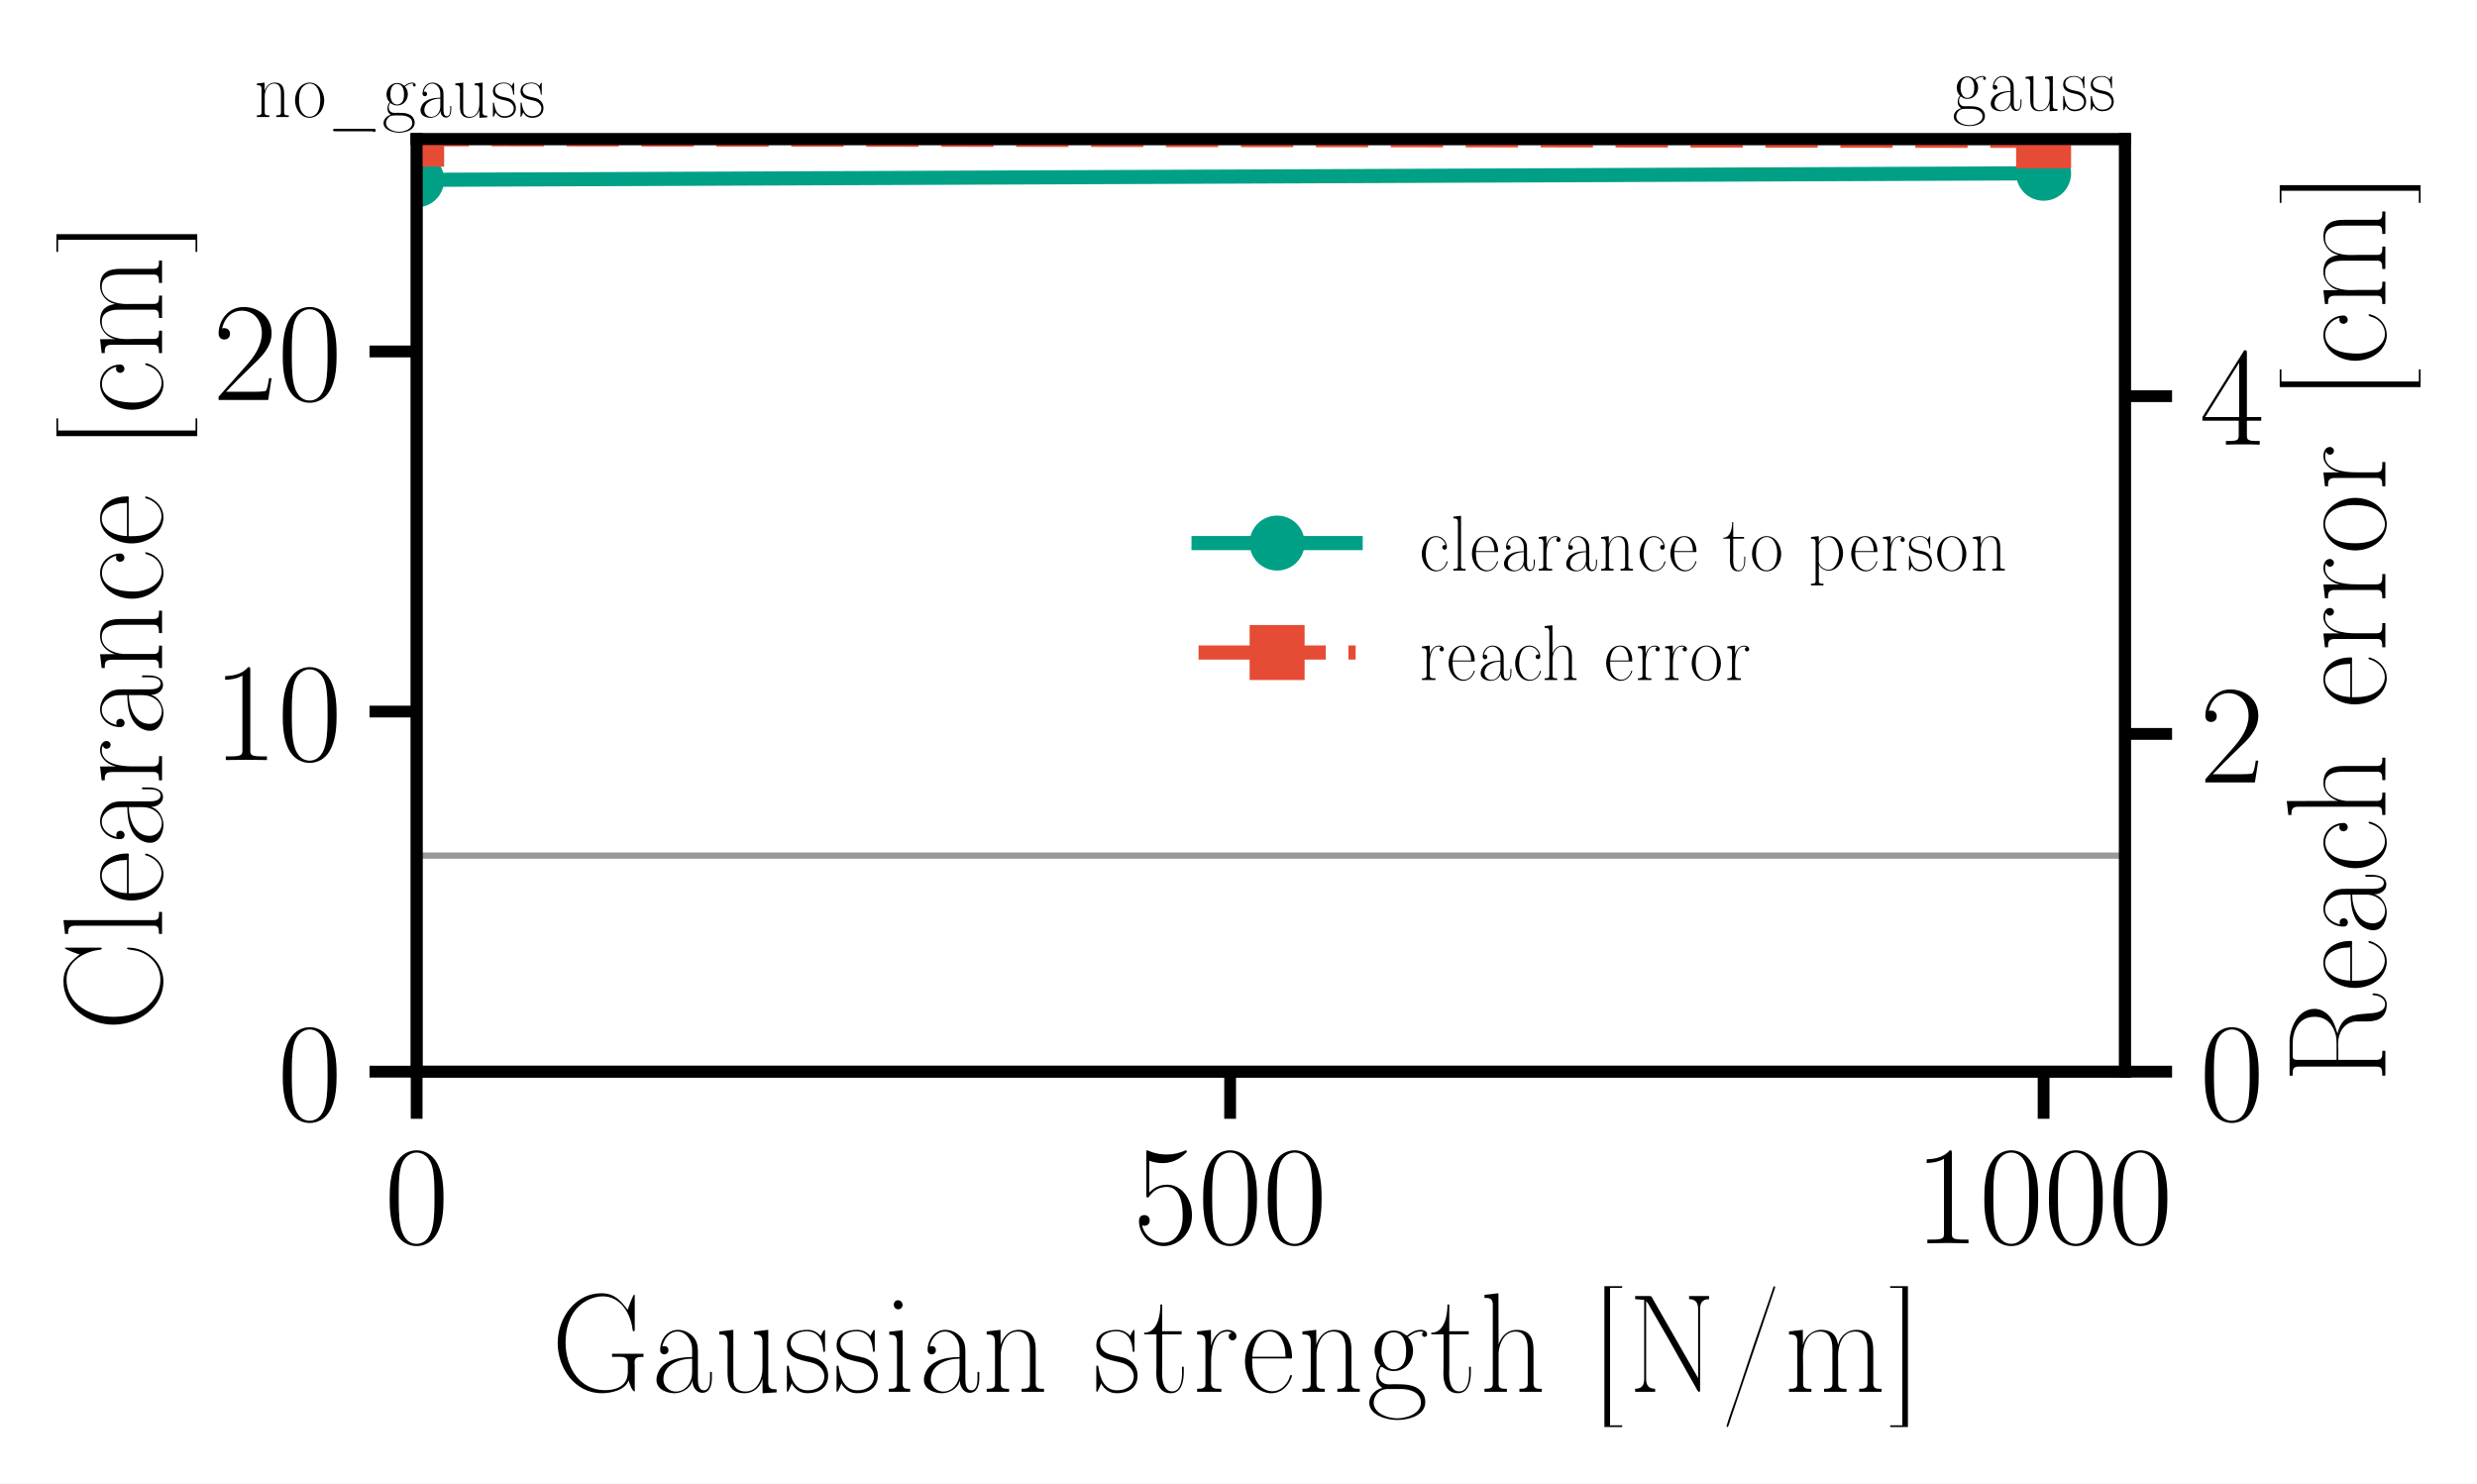
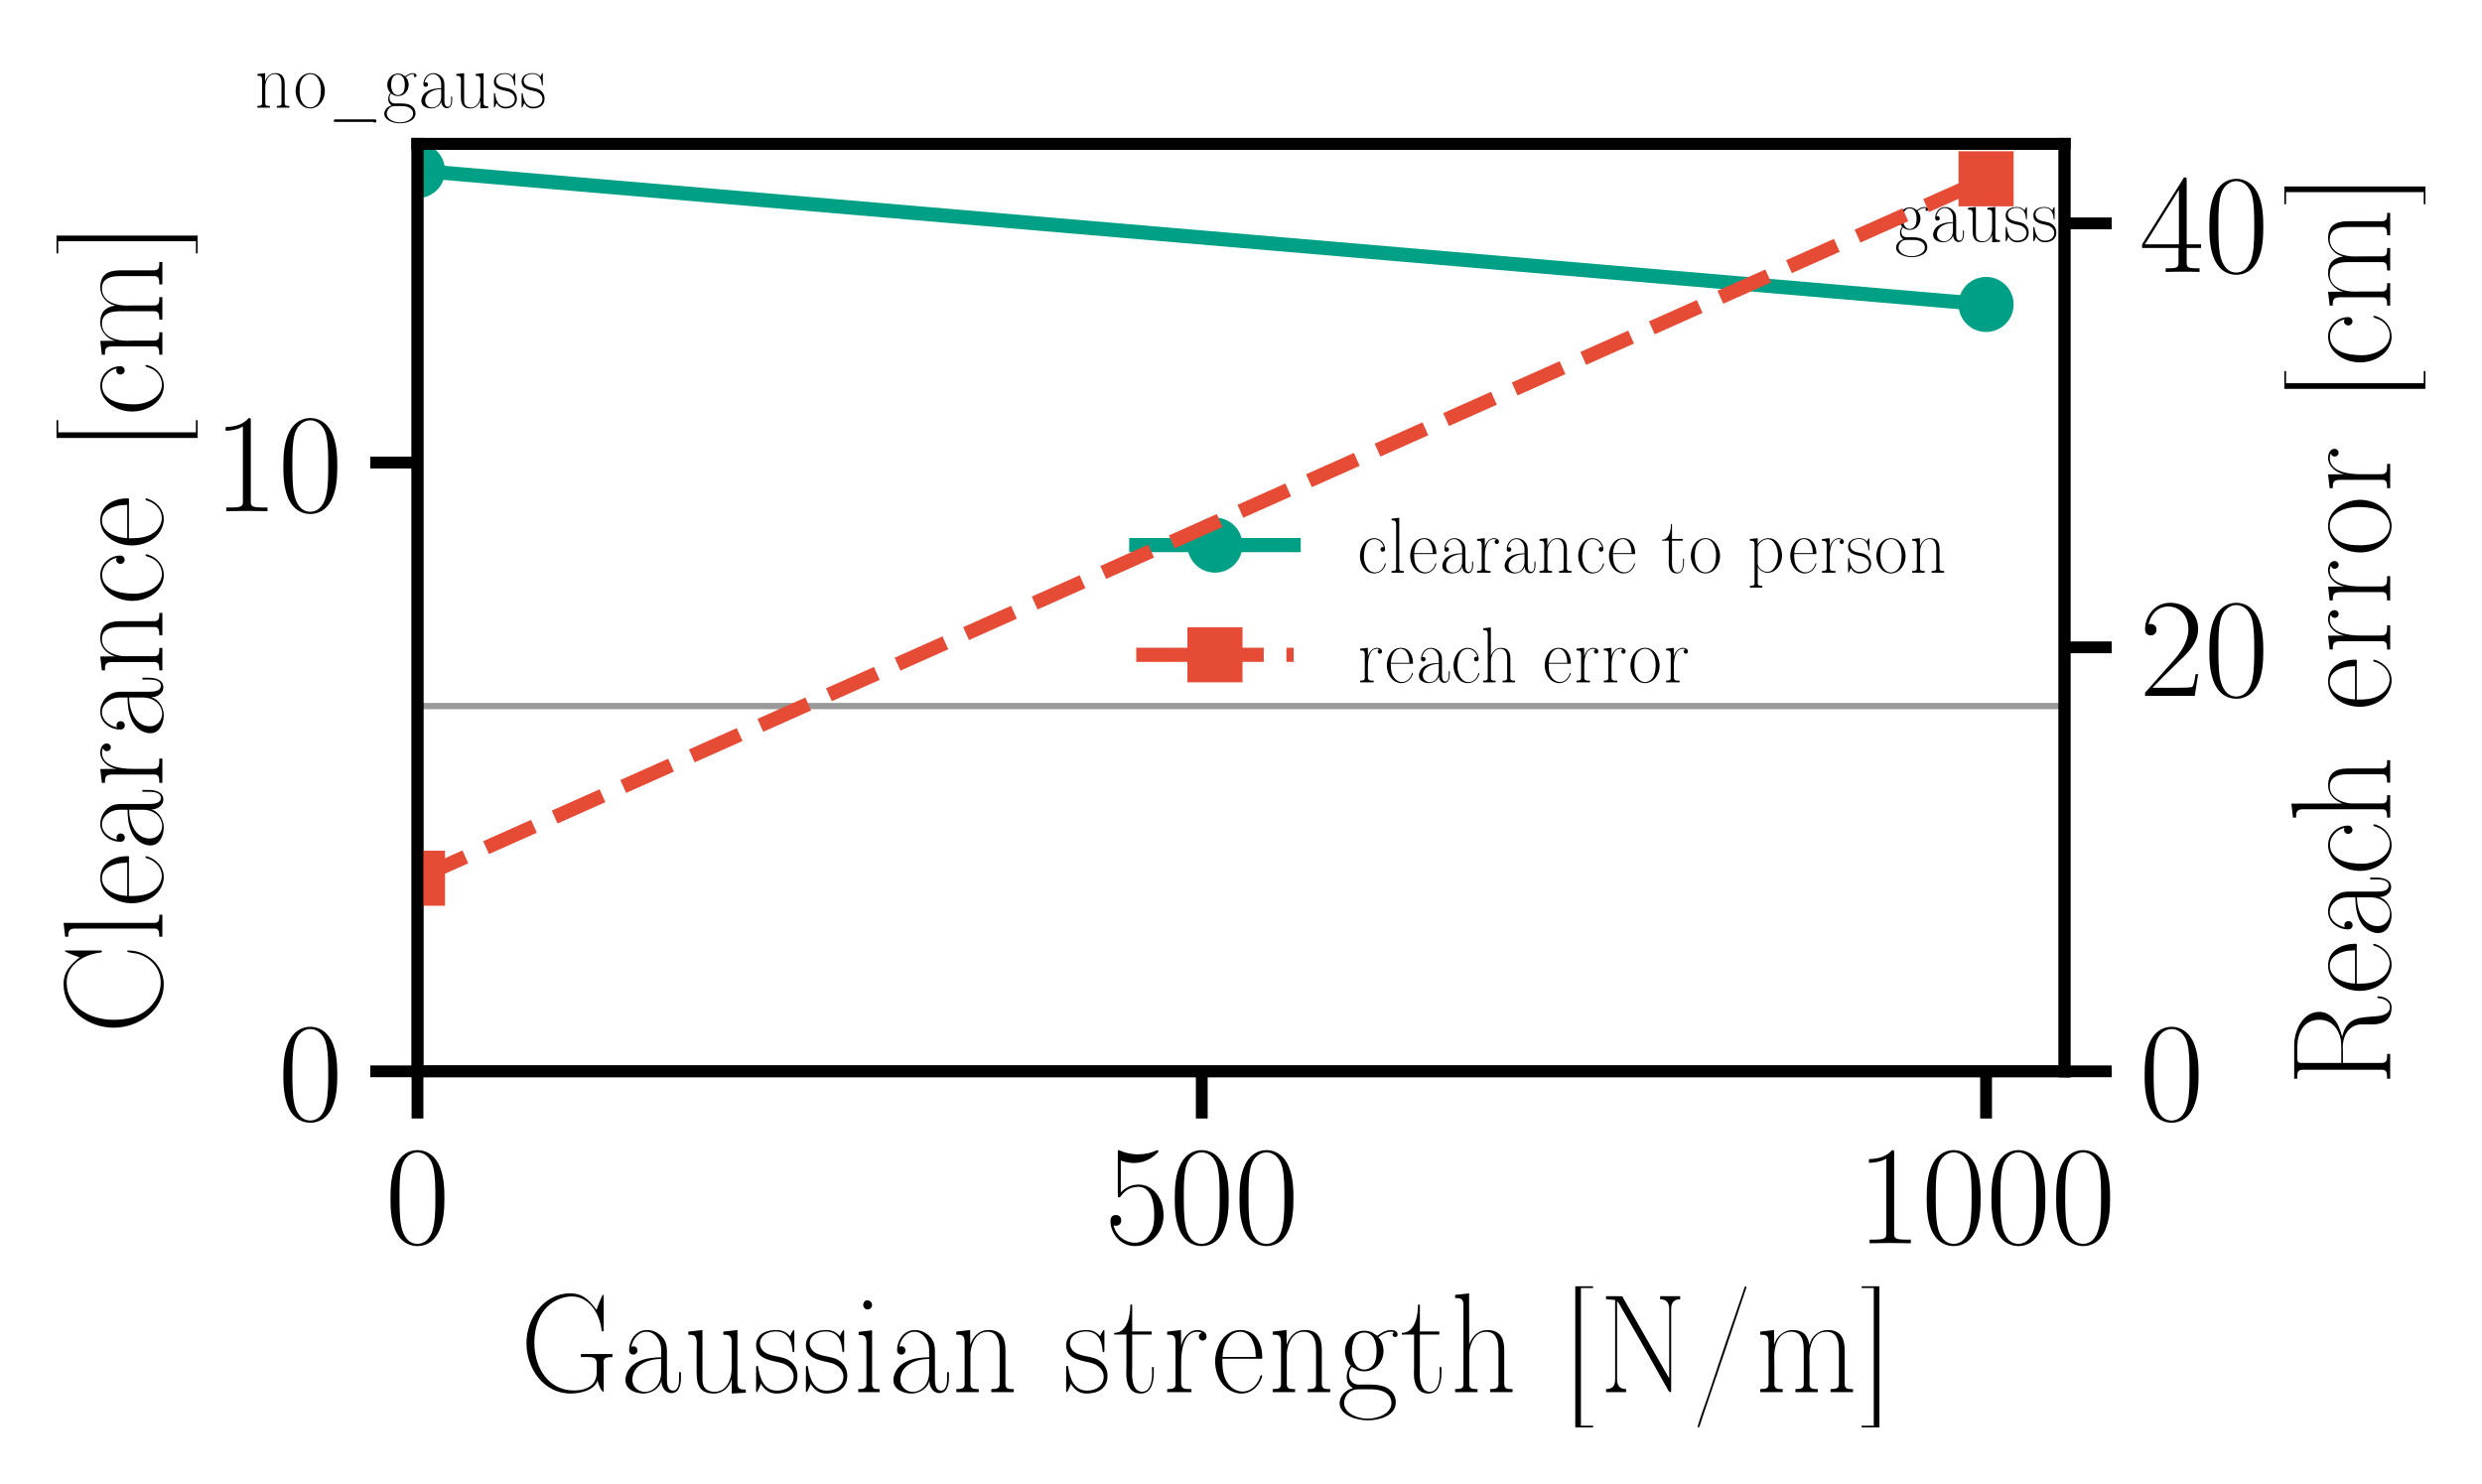
- <svg xmlns="http://www.w3.org/2000/svg" xmlns:xlink="http://www.w3.org/1999/xlink" width="315.36pt" height="188.893pt" viewBox="0 0 315.36 188.893" version="1.1">
+ <svg xmlns="http://www.w3.org/2000/svg" xmlns:xlink="http://www.w3.org/1999/xlink" width="315.36pt" height="188.576pt" viewBox="0 0 315.36 188.576" version="1.1">
  <defs>
    <style type="text/css">*{stroke-linejoin: round; stroke-linecap: butt}</style>
  </defs>
  <g id="figure_1">
    <g id="patch_1">
-       <path d="M 0 188.893  L 315.36 188.893  L 315.36 0  L 0 0  z " style="fill: #ffffff" />
+       <path d="M 0 188.576  L 315.36 188.576  L 315.36 0  L 0 0  z " style="fill: #ffffff" />
    </g>
    <g id="axes_1">
      <g id="patch_2">
-         <path d="M 53.046 136.459  L 270.538 136.459  L 270.538 17.717  L 53.046 17.717  z " style="fill: #ffffff" />
+         <path d="M 53.046 136.142  L 262.314 136.142  L 262.314 18.277  L 53.046 18.277  z " style="fill: #ffffff" />
      </g>
      <g id="matplotlib.axis_1">
        <g id="xtick_1">
          <g id="line2d_1">
            <defs>
-               <path id="m4b44dbf922" d="M 0 0  L 0 6  " style="stroke: #000000; stroke-width: 1.5" />
-             </defs>
-             <g>
-               <use xlink:href="#m4b44dbf922" x="53.046" y="136.459" style="stroke: #000000; stroke-width: 1.5" />
+               <path id="mdf7013ea20" d="M 0 0  L 0 6  " style="stroke: #000000; stroke-width: 1.5" />
+             </defs>
+             <g>
+               <use xlink:href="#mdf7013ea20" x="53.046" y="136.142" style="stroke: #000000; stroke-width: 1.5" />
            </g>
          </g>
          <g id="text_1">
-             <g transform="translate(48.93367 158.3086) scale(0.18 -0.18)">
+             <g transform="translate(48.93367 157.9918) scale(0.18 -0.18)">
              <defs>
                <path id="CMR17-30" d="M 2688 2038  C 2688 2430 2682 3099 2413 3613  C 2176 4063 1798 4224 1466 4224  C 1158 4224 768 4082 525 3620  C 269 3137 243 2539 243 2038  C 243 1671 250 1112 448 623  C 723 -39 1216 -128 1466 -128  C 1760 -128 2208 -7 2470 604  C 2662 1048 2688 1568 2688 2038  z M 1466 -26  C 1056 -26 813 328 723 816  C 653 1196 653 1749 653 2109  C 653 2604 653 3015 736 3407  C 858 3954 1216 4121 1466 4121  C 1728 4121 2067 3947 2189 3420  C 2272 3054 2278 2623 2278 2109  C 2278 1691 2278 1176 2202 797  C 2067 96 1690 -26 1466 -26  z " transform="scale(0.015625)" />
              </defs>
              <use xlink:href="#CMR17-30" transform="scale(0.996264)" />
            </g>
          </g>
        </g>
        <g id="xtick_2">
          <g id="line2d_2">
            <g>
-               <use xlink:href="#m4b44dbf922" x="156.614" y="136.459" style="stroke: #000000; stroke-width: 1.5" />
+               <use xlink:href="#mdf7013ea20" x="152.697" y="136.142" style="stroke: #000000; stroke-width: 1.5" />
            </g>
          </g>
          <g id="text_2">
-             <g transform="translate(144.2773 158.3086) scale(0.18 -0.18)">
+             <g transform="translate(140.361 157.9918) scale(0.18 -0.18)">
              <defs>
                <path id="CMR17-35" d="M 730 3750  C 794 3724 1056 3641 1325 3641  C 1920 3641 2246 3961 2432 4140  C 2432 4191 2432 4224 2394 4224  C 2387 4224 2374 4224 2323 4198  C 2099 4102 1837 4032 1517 4032  C 1325 4032 1037 4055 723 4191  C 653 4224 640 4224 634 4224  C 602 4224 595 4217 595 4090  L 595 2231  C 595 2113 595 2080 659 2080  C 691 2080 704 2093 736 2139  C 941 2435 1222 2560 1542 2560  C 1766 2560 2246 2415 2246 1293  C 2246 1087 2246 716 2054 422  C 1894 159 1645 25 1370 25  C 947 25 518 319 403 812  C 429 806 480 793 506 793  C 589 793 749 838 749 1036  C 749 1209 627 1280 506 1280  C 358 1280 262 1190 262 1011  C 262 454 704 -128 1382 -128  C 2042 -128 2669 441 2669 1267  C 2669 2054 2170 2662 1549 2662  C 1222 2662 947 2540 730 2304  L 730 3750  z " transform="scale(0.015625)" />
              </defs>
              <use xlink:href="#CMR17-35" transform="scale(0.996264)" />
              <use xlink:href="#CMR17-30" transform="translate(45.69048 0) scale(0.996264)" />
              <use xlink:href="#CMR17-30" transform="translate(91.38095 0) scale(0.996264)" />
            </g>
          </g>
        </g>
        <g id="xtick_3">
          <g id="line2d_3">
            <g>
-               <use xlink:href="#m4b44dbf922" x="260.182" y="136.459" style="stroke: #000000; stroke-width: 1.5" />
+               <use xlink:href="#mdf7013ea20" x="252.349" y="136.142" style="stroke: #000000; stroke-width: 1.5" />
            </g>
          </g>
          <g id="text_3">
-             <g transform="translate(243.7331 158.3086) scale(0.18 -0.18)">
+             <g transform="translate(235.9005 157.9918) scale(0.18 -0.18)">
              <defs>
                <path id="CMR17-31" d="M 1702 4083  C 1702 4217 1696 4224 1606 4224  C 1357 3927 979 3833 621 3820  C 602 3820 570 3820 563 3808  C 557 3795 557 3782 557 3648  C 755 3648 1088 3686 1344 3839  L 1344 467  C 1344 243 1331 166 781 166  L 589 166  L 589 0  C 896 6 1216 12 1523 12  C 1830 12 2150 6 2458 0  L 2458 166  L 2266 166  C 1715 166 1702 236 1702 467  L 1702 4083  z " transform="scale(0.015625)" />
              </defs>
              <use xlink:href="#CMR17-31" transform="scale(0.996264)" />
              <use xlink:href="#CMR17-30" transform="translate(45.69048 0) scale(0.996264)" />
              <use xlink:href="#CMR17-30" transform="translate(91.38095 0) scale(0.996264)" />
              <use xlink:href="#CMR17-30" transform="translate(137.0714 0) scale(0.996264)" />
            </g>
          </g>
        </g>
        <g id="text_4">
-           <g transform="translate(70.10626 177.2259) scale(0.18 -0.18)">
+           <g transform="translate(65.99412 176.9092) scale(0.18 -0.18)">
            <defs>
              <path id="SFRM3583-47" d="M 3539 514  L 3546 514  C 3578 357 3718 19 3808 19  L 3814 19  C 3821 25 3827 38 3827 57  C 3827 76 3821 109 3821 122  L 3821 1214  C 3821 1253 3814 1305 3814 1351  C 3814 1574 3968 1587 4218 1587  L 4218 1728  L 2790 1728  L 2790 1587  C 2867 1587 2957 1593 3053 1593  C 3328 1593 3507 1574 3507 1292  L 3507 907  C 3507 560 3347 76 2458 76  C 1363 76 678 1050 678 2246  C 678 2854 845 3481 1293 3897  C 1574 4160 1984 4339 2374 4339  C 3104 4339 3565 3680 3699 2988  L 3718 2854  C 3731 2816 3718 2752 3776 2752  C 3814 2752 3821 2777 3821 2809  L 3821 4422  C 3821 4384 3821 4409 3802 4416  L 3795 4416  C 3744 4416 3526 3826 3501 3726  C 3187 4140 2906 4480 2298 4480  C 1120 4480 320 3353 320 2220  C 320 1103 1075 -64 2330 -64  C 2752 -64 3398 83 3539 514  z " transform="scale(0.015625)" />
              <path id="SFRM3583-61" d="M 576 2058  C 659 2401 883 2738 1274 2738  C 1619 2738 1869 2408 1920 2090  C 1933 2006 1933 1915 1933 1831  L 1933 1579  C 1318 1579 474 1436 320 659  C 314 620 314 575 314 536  C 314 102 800 -64 1133 -64  C 1446 -64 1856 141 1939 497  L 1946 497  C 1946 225 2125 -45 2394 -45  C 2746 -45 2829 335 2829 614  L 2829 905  L 2746 905  L 2746 575  C 2746 368 2701 70 2470 70  C 2208 70 2195 413 2195 588  L 2195 1792  C 2195 1954 2189 2123 2125 2278  C 1990 2595 1638 2816 1293 2816  C 800 2816 480 2375 480 1896  C 480 1773 570 1702 672 1702  C 774 1702 858 1786 858 1890  C 858 1987 794 2077 672 2077  C 640 2077 608 2071 576 2058  z M 1933 1507  L 1933 873  C 1933 445 1670 44 1229 12  L 1190 12  C 896 12 627 245 627 562  C 627 1236 1363 1507 1933 1507  z " transform="scale(0.015625)" />
              <path id="SFRM3583-75" d="M 301 2744  L 301 2600  L 358 2600  C 570 2600 685 2568 685 2183  C 685 2099 678 2014 678 1929  L 678 887  C 678 418 762 -64 1459 -64  C 1856 -64 2170 216 2266 587  L 2272 -64  L 2906 -25  L 2906 118  L 2842 118  C 2675 118 2528 137 2528 411  L 2528 2816  L 1888 2744  L 1888 2600  L 1958 2600  C 2176 2600 2266 2529 2266 2262  L 2266 1063  C 2266 587 2042 14 1491 14  C 1318 14 1133 72 1030 222  C 947 339 941 502 941 652  L 941 2816  L 301 2744  z " transform="scale(0.015625)" />
              <path id="SFRM3583-73" d="M 422 357  C 576 111 781 -64 1126 -64  C 1549 -64 2067 117 2067 740  C 2067 1051 1901 1337 1600 1486  C 1216 1680 538 1590 384 2076  C 371 2115 365 2160 365 2206  C 365 2588 749 2751 1094 2751  C 1466 2751 1786 2537 1837 1927  C 1843 1894 1837 1810 1882 1810  C 1920 1810 1926 1842 1926 1881  L 1926 2757  C 1926 2783 1926 2816 1901 2816  C 1869 2816 1766 2634 1734 2537  C 1562 2721 1376 2816 1120 2816  C 730 2816 192 2689 192 2112  C 192 1433 1030 1433 1408 1300  C 1670 1211 1894 989 1894 704  L 1894 691  C 1882 291 1568 69 1139 69  C 544 69 371 621 294 1078  C 288 1116 288 1192 237 1192  C 198 1192 192 1167 192 1135  L 192 50  C 192 31 192 6 211 0  L 218 0  C 262 0 371 279 422 405  L 422 357  z " transform="scale(0.015625)" />
              <path id="SFRM3583-69" d="M 326 2732  L 326 2590  L 358 2590  C 563 2590 678 2558 678 2250  L 678 359  C 678 153 531 140 307 140  L 307 0  L 1274 0  L 1274 140  L 1190 140  C 1056 140 934 153 934 372  L 934 2803  L 326 2732  z M 698 4160  C 595 4160 531 4044 531 3960  C 531 3864 608 3748 730 3748  C 858 3748 934 3857 934 3954  C 934 4044 858 4160 736 4160  C 723 4166 710 4160 698 4160  z " transform="scale(0.015625)" />
              <path id="SFRM3583-6e" d="M 301 2744  L 301 2602  L 365 2602  C 570 2602 678 2557 678 2273  L 678 360  C 678 153 525 140 301 140  L 301 0  L 1318 0  L 1318 140  L 1229 140  C 1082 140 941 160 941 360  L 941 1775  C 979 2215 1203 2738 1709 2738  C 2112 2738 2266 2415 2266 1950  L 2266 360  C 2266 153 2112 140 1888 140  L 1888 0  L 2906 0  L 2906 140  L 2803 140  C 2656 140 2528 160 2528 386  L 2528 1885  C 2528 2299 2451 2816 1760 2816  C 1414 2816 1178 2628 1024 2350  C 986 2279 947 2202 934 2124  L 928 2816  L 301 2744  z " transform="scale(0.015625)" />
              <path id="SFRM3583-74" d="M 845 3968  C 845 3593 762 2687 109 2687  L 109 2611  L 666 2611  L 666 1118  C 666 1028 659 924 659 827  C 659 427 787 -64 1318 -64  C 1811 -64 1907 485 1907 885  L 1907 1137  L 1824 1137  C 1824 1040 1830 944 1830 840  C 1830 549 1773 20 1376 20  C 1005 20 922 478 922 827  C 922 937 928 1040 928 1150  L 928 2611  L 1811 2611  L 1811 2752  L 928 2752  L 928 3968  L 845 3968  z " transform="scale(0.015625)" />
              <path id="SFRM3583-72" d="M 288 2744  L 288 2602  L 352 2602  C 557 2602 666 2557 666 2273  L 666 360  C 666 153 512 140 288 140  L 288 0  L 1389 0  L 1389 140  L 1261 140  C 1075 140 922 160 922 405  L 922 1349  C 922 1898 1037 2738 1658 2738  C 1728 2738 1798 2719 1862 2693  C 1786 2660 1722 2609 1722 2518  C 1722 2428 1792 2337 1901 2337  C 1997 2337 2074 2421 2074 2518  C 2074 2732 1837 2816 1664 2816  C 1274 2816 979 2434 922 2079  L 915 2816  L 288 2744  z " transform="scale(0.015625)" />
              <path id="SFRM3583-65" d="M 563 1515  L 2246 1515  C 2259 1515 2285 1508 2310 1508  C 2355 1508 2374 1534 2374 1573  C 2374 2149 2099 2816 1382 2816  C 614 2816 237 2019 237 1385  C 237 751 589 33 1350 -64  C 1376 -58 1402 -64 1427 -64  C 1869 -64 2208 245 2355 665  C 2362 685 2368 710 2368 730  C 2368 749 2362 768 2336 768  C 2272 768 2266 665 2246 607  C 2118 297 1843 26 1485 26  C 1216 26 960 181 813 400  C 576 723 563 1137 563 1517  L 563 1515  z M 570 1595  C 582 2099 832 2738 1370 2738  C 1818 2738 2010 2260 2061 1886  C 2067 1789 2067 1692 2080 1595  L 570 1595  z " transform="scale(0.015625)" />
              <path id="SFRM3583-67" d="M 659 1211  L 659 1205  C 531 1077 474 867 474 689  C 474 460 570 313 749 172  C 448 121 154 -172 154 -497  C 154 -1038 896 -1280 1421 -1280  C 1933 -1280 2701 -1089 2701 -459  C 2701 -108 2464 160 2138 262  C 1907 339 1658 345 1414 345  L 1222 345  C 1165 345 1107 339 1050 339  C 742 339 582 530 582 791  C 582 905 646 1135 710 1135  L 717 1135  C 755 1135 870 1039 947 1007  C 1050 963 1158 944 1274 944  C 1805 944 2144 1402 2144 1867  C 2144 2077 2067 2332 1914 2484  L 1914 2491  C 2086 2625 2266 2739 2490 2739  C 2534 2739 2579 2733 2624 2720  C 2586 2695 2554 2656 2554 2605  C 2554 2542 2611 2497 2669 2497  C 2746 2497 2784 2548 2784 2605  C 2784 2758 2630 2816 2502 2816  C 2291 2816 2086 2726 1920 2593  C 1907 2580 1882 2561 1862 2561  C 1824 2561 1696 2669 1613 2714  C 1504 2758 1389 2784 1274 2784  C 742 2784 397 2319 397 1861  C 397 1644 480 1357 659 1211  z M 358 -548  L 358 -497  C 358 -261 506 -25 717 70  C 826 121 941 128 1062 128  L 1594 128  C 1958 128 2502 0 2502 -497  C 2502 -994 1850 -1204 1434 -1204  C 1005 -1204 422 -1007 358 -548  z M 710 1733  L 710 1816  C 710 2166 787 2701 1267 2701  C 1683 2701 1830 2281 1830 1886  C 1830 1612 1805 1256 1523 1096  C 1446 1049 1357 1024 1274 1024  C 896 1024 749 1392 710 1735  L 710 1733  z " transform="scale(0.015625)" />
              <path id="SFRM3583-68" d="M 301 4408  L 301 4266  L 378 4266  C 602 4266 678 4169 678 3950  L 678 373  C 678 179 595 140 301 140  L 301 0  L 1318 0  L 1318 140  L 1229 140  C 1082 140 941 160 941 360  L 941 1774  C 979 2213 1203 2736 1709 2736  C 2112 2736 2266 2413 2266 1948  L 2266 360  C 2266 153 2112 140 1888 140  L 1888 0  L 2906 0  L 2906 140  L 2803 140  C 2656 140 2528 160 2528 386  L 2528 1877  C 2528 2310 2445 2814 1760 2814  C 1427 2814 1178 2626 1030 2355  C 992 2291 954 2213 941 2142  L 934 4480  L 301 4408  z " transform="scale(0.015625)" />
              <path id="SFRM3583-5b" d="M 659 4800  L 659 -1600  L 1466 -1600  L 1466 -1523  L 915 -1523  L 915 4722  L 1466 4722  L 1466 4800  L 659 4800  z " transform="scale(0.015625)" />
              <path id="SFRM3583-4e" d="M 467 4352  L 467 4211  L 877 4179  L 877 624  C 877 421 864 140 467 140  L 467 0  L 1376 0  L 1376 140  C 998 140 966 401 966 624  L 966 4122  C 1069 4020 1126 3880 1197 3759  C 1741 2835 2272 1892 2797 949  L 3219 204  C 3251 147 3309 0 3373 0  C 3418 0 3418 38 3418 64  L 3418 3739  C 3418 3943 3450 4211 3827 4211  L 3827 4352  L 2918 4352  L 2918 4211  C 3270 4211 3328 3975 3328 3752  L 3328 624  L 1203 4339  L 1126 4352  L 467 4352  z " transform="scale(0.015625)" />
              <path id="SFRM3583-2f" d="M 2483 4793  C 2458 4780 2451 4735 2438 4709  L 2362 4477  C 1824 2926 1299 1374 787 -184  C 640 -628 461 -1073 333 -1530  C 326 -1536 326 -1543 326 -1555  C 326 -1575 333 -1600 358 -1600  L 371 -1600  C 416 -1581 474 -1362 512 -1246  L 877 -165  C 1402 1400 1939 2945 2458 4510  C 2483 4587 2515 4664 2534 4741  L 2534 4754  C 2534 4780 2522 4800 2502 4800  C 2496 4800 2490 4800 2483 4793  z " transform="scale(0.015625)" />
              <path id="SFRM3583-6d" d="M 301 2744  L 301 2602  L 365 2602  C 570 2602 678 2557 678 2273  L 678 360  C 678 153 525 140 301 140  L 301 0  L 1318 0  L 1318 140  L 1229 140  C 1082 140 941 160 941 360  L 941 1258  C 941 1375 934 1484 934 1601  C 934 2066 1088 2738 1715 2738  C 2112 2738 2272 2428 2272 1950  L 2272 360  C 2272 153 2118 140 1894 140  L 1894 0  L 2912 0  L 2912 140  L 2822 140  C 2675 140 2534 160 2534 360  L 2534 1258  C 2534 1375 2528 1484 2528 1601  C 2528 2066 2682 2738 3309 2738  C 3706 2738 3866 2428 3866 1950  L 3866 360  C 3866 153 3712 140 3488 140  L 3488 0  L 4506 0  L 4506 140  L 4403 140  C 4256 140 4128 160 4128 386  L 4128 1859  C 4128 2292 4058 2816 3354 2816  C 2957 2816 2611 2525 2534 2144  L 2528 2144  C 2470 2486 2323 2816 1760 2816  C 1357 2816 998 2492 934 2118  L 928 2816  L 301 2744  z " transform="scale(0.015625)" />
              <path id="SFRM3583-5d" d="M 122 4800  L 122 4722  L 672 4722  L 672 -1523  L 122 -1523  L 122 -1600  L 928 -1600  L 928 4800  L 122 4800  z " transform="scale(0.015625)" />
            </defs>
            <use xlink:href="#SFRM3583-47" transform="scale(0.996264)" />
            <use xlink:href="#SFRM3583-61" transform="translate(69.98416 0) scale(0.996264)" />
            <use xlink:href="#SFRM3583-75" transform="translate(114.5626 0) scale(0.996264)" />
            <use xlink:href="#SFRM3583-73" transform="translate(164.1011 0) scale(0.996264)" />
            <use xlink:href="#SFRM3583-73" transform="translate(199.2554 0) scale(0.996264)" />
            <use xlink:href="#SFRM3583-69" transform="translate(234.4098 0) scale(0.996264)" />
            <use xlink:href="#SFRM3583-61" transform="translate(259.1482 0) scale(0.996264)" />
            <use xlink:href="#SFRM3583-6e" transform="translate(303.7266 0) scale(0.996264)" />
            <use xlink:href="#SFRM3583-73" transform="translate(382.9634 0) scale(0.996264)" />
            <use xlink:href="#SFRM3583-74" transform="translate(418.1178 0) scale(0.996264)" />
            <use xlink:href="#SFRM3583-72" transform="translate(452.7761 0) scale(0.996264)" />
            <use xlink:href="#SFRM3583-65" transform="translate(487.4345 0) scale(0.996264)" />
            <use xlink:href="#SFRM3583-6e" transform="translate(527.0528 0) scale(0.996264)" />
            <use xlink:href="#SFRM3583-67" transform="translate(576.5913 0) scale(0.996264)" />
            <use xlink:href="#SFRM3583-74" transform="translate(621.1697 0) scale(0.996264)" />
            <use xlink:href="#SFRM3583-68" transform="translate(655.8281 0) scale(0.996264)" />
            <use xlink:href="#SFRM3583-5b" transform="translate(735.0648 0) scale(0.996264)" />
            <use xlink:href="#SFRM3583-4e" transform="translate(759.8031 0) scale(0.996264)" />
            <use xlink:href="#SFRM3583-2f" transform="translate(826.6441 0) scale(0.996264)" />
            <use xlink:href="#SFRM3583-6d" transform="translate(871.2226 0) scale(0.996264)" />
            <use xlink:href="#SFRM3583-5d" transform="translate(945.5612 0) scale(0.996264)" />
          </g>
        </g>
      </g>
      <g id="matplotlib.axis_2">
        <g id="ytick_1">
          <g id="line2d_4">
            <defs>
-               <path id="me097b649f8" d="M 0 0  L -6 0  " style="stroke: #000000; stroke-width: 1.5" />
-             </defs>
-             <g>
-               <use xlink:href="#me097b649f8" x="53.046" y="136.459" style="stroke: #000000; stroke-width: 1.5" />
+               <path id="m37daf71b44" d="M 0 0  L -6 0  " style="stroke: #000000; stroke-width: 1.5" />
+             </defs>
+             <g>
+               <use xlink:href="#m37daf71b44" x="53.046" y="136.142" style="stroke: #000000; stroke-width: 1.5" />
            </g>
          </g>
          <g id="text_5">
-             <g transform="translate(35.32153 142.6339) scale(0.18 -0.18)">
+             <g transform="translate(35.32153 142.3172) scale(0.18 -0.18)">
              <use xlink:href="#CMR17-30" transform="scale(0.996264)" />
            </g>
          </g>
        </g>
        <g id="ytick_2">
          <g id="line2d_5">
            <g>
-               <use xlink:href="#me097b649f8" x="53.046" y="90.606" style="stroke: #000000; stroke-width: 1.5" />
+               <use xlink:href="#m37daf71b44" x="53.046" y="58.784" style="stroke: #000000; stroke-width: 1.5" />
            </g>
          </g>
          <g id="text_6">
-             <g transform="translate(27.09724 96.78057) scale(0.18 -0.18)">
+             <g transform="translate(27.09724 64.95885) scale(0.18 -0.18)">
              <use xlink:href="#CMR17-31" transform="scale(0.996264)" />
              <use xlink:href="#CMR17-30" transform="translate(45.69048 0) scale(0.996264)" />
            </g>
          </g>
        </g>
-         <g id="ytick_3">
-           <g id="line2d_6">
-             <g>
-               <use xlink:href="#me097b649f8" x="53.046" y="44.753" style="stroke: #000000; stroke-width: 1.5" />
-             </g>
-           </g>
-           <g id="text_7">
-             <g transform="translate(27.09724 50.92726) scale(0.18 -0.18)">
-               <defs>
-                 <path id="CMR17-32" d="M 2669 990  L 2554 990  C 2490 537 2438 460 2413 422  C 2381 371 1920 371 1830 371  L 602 371  C 832 620 1280 1073 1824 1596  C 2214 1966 2669 2400 2669 3033  C 2669 3788 2067 4224 1395 4224  C 691 4224 262 3603 262 3027  C 262 2777 448 2745 525 2745  C 589 2745 781 2783 781 3007  C 781 3206 614 3264 525 3264  C 486 3264 448 3257 422 3244  C 544 3788 915 4057 1306 4057  C 1862 4057 2227 3616 2227 3033  C 2227 2477 1901 1998 1536 1583  L 262 147  L 262 0  L 2515 0  L 2669 990  z " transform="scale(0.015625)" />
-               </defs>
-               <use xlink:href="#CMR17-32" transform="scale(0.996264)" />
-               <use xlink:href="#CMR17-30" transform="translate(45.69048 0) scale(0.996264)" />
-             </g>
-           </g>
-         </g>
-         <g id="text_8">
-           <g transform="translate(20.63014 131.3736) rotate(-90) scale(0.18 -0.18)">
+         <g id="text_7">
+           <g transform="translate(20.63014 131.4949) rotate(-90) scale(0.18 -0.18)">
            <defs>
              <path id="SFRM3583-43" d="M 3501 3765  C 3187 4139 2899 4480 2285 4480  C 1120 4480 320 3339 320 2211  C 320 1063 1133 -64 2285 -64  C 3142 -64 3821 689 3821 1540  L 3821 1566  C 3814 1585 3802 1592 3782 1592  C 3718 1592 3712 1224 3654 1063  C 3475 508 2995 76 2374 76  C 1779 76 1242 450 960 953  C 742 1334 678 1798 678 2230  C 678 3249 1242 4339 2374 4339  C 3213 4339 3654 3500 3725 2817  C 3731 2778 3744 2739 3776 2739  C 3814 2739 3821 2765 3821 2797  L 3821 4422  C 3821 4384 3821 4409 3802 4416  L 3795 4416  C 3744 4416 3526 3817 3501 3716  L 3501 3765  z " transform="scale(0.015625)" />
              <path id="SFRM3583-6c" d="M 307 4408  L 307 4266  L 384 4266  C 608 4266 678 4163 678 3950  L 678 373  C 678 179 595 140 307 140  L 307 0  L 1306 0  L 1306 140  L 1203 140  C 1062 140 934 160 934 366  L 934 4480  L 307 4408  z " transform="scale(0.015625)" />
              <path id="SFRM3583-63" d="M 2221 2078  C 2189 2084 2157 2091 2125 2091  C 2022 2091 1946 2000 1946 1903  C 1946 1806 2022 1709 2131 1709  C 2221 1709 2310 1773 2323 1871  L 2323 1909  C 2323 2356 1965 2816 1440 2816  C 717 2816 269 2058 269 1372  C 269 693 678 0 1363 -64  L 1427 -64  C 1882 -64 2240 227 2368 660  C 2374 686 2381 712 2381 738  C 2381 757 2368 764 2355 764  C 2285 764 2272 641 2246 576  C 2131 246 1824 20 1498 20  C 890 20 595 744 595 1275  C 595 1819 710 2731 1453 2731  C 1811 2731 2138 2434 2221 2078  z " transform="scale(0.015625)" />
            </defs>
            <use xlink:href="#SFRM3583-43" transform="scale(0.996264)" />
            <use xlink:href="#SFRM3583-6c" transform="translate(64.41859 0) scale(0.996264)" />
            <use xlink:href="#SFRM3583-65" transform="translate(89.15692 0) scale(0.996264)" />
            <use xlink:href="#SFRM3583-61" transform="translate(128.7753 0) scale(0.996264)" />
            <use xlink:href="#SFRM3583-72" transform="translate(173.3538 0) scale(0.996264)" />
            <use xlink:href="#SFRM3583-61" transform="translate(208.0121 0) scale(0.996264)" />
            <use xlink:href="#SFRM3583-6e" transform="translate(252.5906 0) scale(0.996264)" />
            <use xlink:href="#SFRM3583-63" transform="translate(302.129 0) scale(0.996264)" />
            <use xlink:href="#SFRM3583-65" transform="translate(341.7474 0) scale(0.996264)" />
            <use xlink:href="#SFRM3583-5b" transform="translate(411.0641 0) scale(0.996264)" />
            <use xlink:href="#SFRM3583-63" transform="translate(435.8024 0) scale(0.996264)" />
            <use xlink:href="#SFRM3583-6d" transform="translate(475.4208 0) scale(0.996264)" />
            <use xlink:href="#SFRM3583-5d" transform="translate(549.7595 0) scale(0.996264)" />
          </g>
        </g>
      </g>
+       <g id="line2d_6">
+         <path d="M 53.046 21.679  L 252.349 38.689  " clip-path="url(#pca87e85cc3)" style="fill: none; stroke: #00a087; stroke-width: 1.8; stroke-linecap: square" />
+         <defs>
+           <path id="m21acbf0ef7" d="M 0 3  C 0.796 3 1.559 2.684 2.121 2.121  C 2.684 1.559 3 0.796 3 0  C 3 -0.796 2.684 -1.559 2.121 -2.121  C 1.559 -2.684 0.796 -3 0 -3  C -0.796 -3 -1.559 -2.684 -2.121 -2.121  C -2.684 -1.559 -3 -0.796 -3 0  C -3 0.796 -2.684 1.559 -2.121 2.121  C -1.559 2.684 -0.796 3 0 3  z " style="stroke: #00a087" />
+         </defs>
+         <g clip-path="url(#pca87e85cc3)">
+           <use xlink:href="#m21acbf0ef7" x="53.046" y="21.679" style="fill: #00a087; stroke: #00a087" />
+           <use xlink:href="#m21acbf0ef7" x="252.349" y="38.689" style="fill: #00a087; stroke: #00a087" />
+         </g>
+       </g>
      <g id="line2d_7">
-         <path d="M 53.046 22.902  L 260.182 22.061  " clip-path="url(#p197a469a96)" style="fill: none; stroke: #00a087; stroke-width: 1.8; stroke-linecap: square" />
-         <defs>
-           <path id="m5b3bb0a124" d="M 0 3  C 0.796 3 1.559 2.684 2.121 2.121  C 2.684 1.559 3 0.796 3 0  C 3 -0.796 2.684 -1.559 2.121 -2.121  C 1.559 -2.684 0.796 -3 0 -3  C -0.796 -3 -1.559 -2.684 -2.121 -2.121  C -2.684 -1.559 -3 -0.796 -3 0  C -3 0.796 -2.684 1.559 -2.121 2.121  C -1.559 2.684 -0.796 3 0 3  z " style="stroke: #00a087" />
-         </defs>
-         <g clip-path="url(#p197a469a96)">
-           <use xlink:href="#m5b3bb0a124" x="53.046" y="22.902" style="fill: #00a087; stroke: #00a087" />
-           <use xlink:href="#m5b3bb0a124" x="260.182" y="22.061" style="fill: #00a087; stroke: #00a087" />
-         </g>
-       </g>
-       <g id="line2d_8">
-         <path d="M 53.046 108.947  L 270.538 108.947  " clip-path="url(#p197a469a96)" style="fill: none; stroke: #000000; stroke-opacity: 0.4; stroke-width: 0.8; stroke-linecap: square" />
+         <path d="M 53.046 89.727  L 262.314 89.727  " clip-path="url(#pca87e85cc3)" style="fill: none; stroke: #000000; stroke-opacity: 0.4; stroke-width: 0.8; stroke-linecap: square" />
      </g>
      <g id="patch_3">
-         <path d="M 53.046 136.459  L 53.046 17.717  " style="fill: none; stroke: #000000; stroke-width: 1.5; stroke-linejoin: miter; stroke-linecap: square" />
+         <path d="M 53.046 136.142  L 53.046 18.277  " style="fill: none; stroke: #000000; stroke-width: 1.5; stroke-linejoin: miter; stroke-linecap: square" />
      </g>
      <g id="patch_4">
-         <path d="M 270.538 136.459  L 270.538 17.717  " style="fill: none; stroke: #000000; stroke-width: 1.5; stroke-linejoin: miter; stroke-linecap: square" />
+         <path d="M 262.314 136.142  L 262.314 18.277  " style="fill: none; stroke: #000000; stroke-width: 1.5; stroke-linejoin: miter; stroke-linecap: square" />
      </g>
      <g id="patch_5">
-         <path d="M 53.046 136.459  L 270.538 136.459  " style="fill: none; stroke: #000000; stroke-width: 1.5; stroke-linejoin: miter; stroke-linecap: square" />
+         <path d="M 53.046 136.142  L 262.314 136.142  " style="fill: none; stroke: #000000; stroke-width: 1.5; stroke-linejoin: miter; stroke-linecap: square" />
      </g>
      <g id="patch_6">
-         <path d="M 53.046 17.717  L 270.538 17.717  " style="fill: none; stroke: #000000; stroke-width: 1.5; stroke-linejoin: miter; stroke-linecap: square" />
-       </g>
-       <g id="text_9">
-         <g transform="translate(32.24005 14.90248) scale(0.1 -0.1)">
+         <path d="M 53.046 18.277  L 262.314 18.277  " style="fill: none; stroke: #000000; stroke-width: 1.5; stroke-linejoin: miter; stroke-linecap: square" />
+       </g>
+       <g id="text_8">
+         <g transform="translate(32.24005 13.67895) scale(0.1 -0.1)">
          <defs>
            <path id="SFRM3583-6f" d="M 1350 2816  C 614 2725 237 2032 237 1359  C 237 673 685 -64 1440 -64  L 1504 -64  C 2240 26 2624 712 2624 1366  C 2624 2021 2182 2816 1440 2816  C 1408 2822 1382 2816 1350 2816  z M 563 1256  L 563 1359  C 563 1845 621 2388 1114 2660  C 1197 2699 1293 2731 1389 2738  L 1434 2738  C 2054 2738 2298 2006 2298 1482  C 2298 971 2246 240 1606 46  C 1549 33 1491 20 1434 20  C 960 20 653 499 595 958  C 576 1055 576 1159 563 1256  z " transform="scale(0.015625)" />
            <path id="SFRM3583-5f" d="M 557 -967  C 506 -980 480 -1025 480 -1063  C 480 -1153 576 -1165 659 -1165  L 3718 -1165  C 3750 -1210 3782 -1216 3821 -1216  C 3891 -1216 3968 -1191 3968 -1108  C 3968 -1012 3930 -967 3872 -960  L 602 -960  C 582 -960 570 -960 557 -967  z " transform="scale(0.015625)" />
          </defs>
          <use xlink:href="#SFRM3583-6e" transform="scale(0.996264)" />
          <use xlink:href="#SFRM3583-6f" transform="translate(49.53843 0) scale(0.996264)" />
          <use xlink:href="#SFRM3583-5f" transform="translate(94.11689 0) scale(0.996264)" />
          <use xlink:href="#SFRM3583-67" transform="translate(163.4954 0) scale(0.996264)" />
          <use xlink:href="#SFRM3583-61" transform="translate(208.0739 0) scale(0.996264)" />
          <use xlink:href="#SFRM3583-75" transform="translate(252.6524 0) scale(0.996264)" />
          <use xlink:href="#SFRM3583-73" transform="translate(302.1908 0) scale(0.996264)" />
          <use xlink:href="#SFRM3583-73" transform="translate(337.3452 0) scale(0.996264)" />
        </g>
      </g>
-       <g id="text_10">
-         <g transform="translate(248.5061 14.06148) scale(0.1 -0.1)">
+       <g id="text_9">
+         <g transform="translate(240.6735 30.68909) scale(0.1 -0.1)">
          <use xlink:href="#SFRM3583-67" transform="scale(0.996264)" />
          <use xlink:href="#SFRM3583-61" transform="translate(44.57847 0) scale(0.996264)" />
          <use xlink:href="#SFRM3583-75" transform="translate(89.15693 0) scale(0.996264)" />
          <use xlink:href="#SFRM3583-73" transform="translate(138.6954 0) scale(0.996264)" />
          <use xlink:href="#SFRM3583-73" transform="translate(173.8498 0) scale(0.996264)" />
        </g>
      </g>
      <g id="legend_1">
-         <g id="line2d_9">
-           <path d="M 152.596 69.151  L 162.596 69.151  L 172.596 69.151  " style="fill: none; stroke: #00a087; stroke-width: 1.8; stroke-linecap: square" />
+         <g id="line2d_8">
+           <path d="M 144.372 69.273  L 154.372 69.273  L 164.372 69.273  " style="fill: none; stroke: #00a087; stroke-width: 1.8; stroke-linecap: square" />
          <g>
-             <use xlink:href="#m5b3bb0a124" x="162.596" y="69.151" style="fill: #00a087; stroke: #00a087" />
-           </g>
-         </g>
-         <g id="text_11">
-           <g transform="translate(180.5961 72.65148) scale(0.1 -0.1)">
+             <use xlink:href="#m21acbf0ef7" x="154.372" y="69.273" style="fill: #00a087; stroke: #00a087" />
+           </g>
+         </g>
+         <g id="text_10">
+           <g transform="translate(172.3718 72.77279) scale(0.1 -0.1)">
            <defs>
              <path id="SFRM3583-70" d="M 288 2745  L 288 2605  L 371 2605  C 576 2605 666 2522 666 2324  L 666 -724  C 666 -769 672 -814 672 -858  C 672 -1063 512 -1076 346 -1076  L 288 -1076  L 288 -1216  L 1306 -1216  L 1306 -1076  L 1216 -1076  C 1069 -1076 928 -1057 928 -852  L 934 490  C 1069 158 1459 -9 1728 -9  C 2438 -9 2912 707 2912 1410  C 2912 2036 2534 2816 1798 2816  C 1453 2816 1050 2598 928 2298  L 922 2816  L 288 2745  z M 2579 1288  C 2547 796 2278 68 1709 68  C 1370 68 922 368 922 765  C 922 803 928 841 928 880  L 928 1825  C 928 1889 922 1953 922 2017  C 922 2375 1357 2733 1734 2733  C 2349 2733 2586 1902 2586 1403  C 2586 1365 2586 1327 2579 1288  z " transform="scale(0.015625)" />
            </defs>
            <use xlink:href="#SFRM3583-63" transform="scale(0.996264)" />
            <use xlink:href="#SFRM3583-6c" transform="translate(39.6184 0) scale(0.996264)" />
            <use xlink:href="#SFRM3583-65" transform="translate(64.35673 0) scale(0.996264)" />
            <use xlink:href="#SFRM3583-61" transform="translate(103.9751 0) scale(0.996264)" />
            <use xlink:href="#SFRM3583-72" transform="translate(148.5536 0) scale(0.996264)" />
            <use xlink:href="#SFRM3583-61" transform="translate(183.2119 0) scale(0.996264)" />
            <use xlink:href="#SFRM3583-6e" transform="translate(227.7904 0) scale(0.996264)" />
            <use xlink:href="#SFRM3583-63" transform="translate(277.3288 0) scale(0.996264)" />
            <use xlink:href="#SFRM3583-65" transform="translate(316.9472 0) scale(0.996264)" />
            <use xlink:href="#SFRM3583-74" transform="translate(386.2639 0) scale(0.996264)" />
            <use xlink:href="#SFRM3583-6f" transform="translate(420.9223 0) scale(0.996264)" />
            <use xlink:href="#SFRM3583-70" transform="translate(495.199 0) scale(0.996264)" />
            <use xlink:href="#SFRM3583-65" transform="translate(547.2174 0) scale(0.996264)" />
            <use xlink:href="#SFRM3583-72" transform="translate(586.8358 0) scale(0.996264)" />
            <use xlink:href="#SFRM3583-73" transform="translate(621.4942 0) scale(0.996264)" />
            <use xlink:href="#SFRM3583-6f" transform="translate(656.6486 0) scale(0.996264)" />
            <use xlink:href="#SFRM3583-6e" transform="translate(701.227 0) scale(0.996264)" />
          </g>
        </g>
-         <g id="line2d_10">
-           <path d="M 152.596 83.088  L 162.596 83.088  L 172.596 83.088  " style="fill: none; stroke-dasharray: 6.66,2.88; stroke-dashoffset: 0; stroke: #e64b35; stroke-width: 1.8" />
+         <g id="line2d_9">
+           <path d="M 144.372 83.209  L 154.372 83.209  L 164.372 83.209  " style="fill: none; stroke-dasharray: 6.66,2.88; stroke-dashoffset: 0; stroke: #e64b35; stroke-width: 1.8" />
          <defs>
-             <path id="mcdd688f58a" d="M -3 3  L 3 3  L 3 -3  L -3 -3  z " style="stroke: #e64b35; stroke-linejoin: miter" />
+             <path id="m7736aad4cf" d="M -3 3  L 3 3  L 3 -3  L -3 -3  z " style="stroke: #e64b35; stroke-linejoin: miter" />
          </defs>
          <g>
-             <use xlink:href="#mcdd688f58a" x="162.596" y="83.088" style="fill: #e64b35; stroke: #e64b35; stroke-linejoin: miter" />
-           </g>
-         </g>
-         <g id="text_12">
-           <g transform="translate(180.5961 86.58818) scale(0.1 -0.1)">
+             <use xlink:href="#m7736aad4cf" x="154.372" y="83.209" style="fill: #e64b35; stroke: #e64b35; stroke-linejoin: miter" />
+           </g>
+         </g>
+         <g id="text_11">
+           <g transform="translate(172.3718 86.7095) scale(0.1 -0.1)">
            <use xlink:href="#SFRM3583-72" transform="scale(0.996264)" />
            <use xlink:href="#SFRM3583-65" transform="translate(34.65835 0) scale(0.996264)" />
            <use xlink:href="#SFRM3583-61" transform="translate(74.27675 0) scale(0.996264)" />
            <use xlink:href="#SFRM3583-63" transform="translate(118.8552 0) scale(0.996264)" />
            <use xlink:href="#SFRM3583-68" transform="translate(155.9936 0) scale(0.996264)" />
            <use xlink:href="#SFRM3583-65" transform="translate(235.2303 0) scale(0.996264)" />
            <use xlink:href="#SFRM3583-72" transform="translate(274.8487 0) scale(0.996264)" />
            <use xlink:href="#SFRM3583-72" transform="translate(309.5071 0) scale(0.996264)" />
            <use xlink:href="#SFRM3583-6f" transform="translate(344.1654 0) scale(0.996264)" />
            <use xlink:href="#SFRM3583-72" transform="translate(388.7439 0) scale(0.996264)" />
          </g>
        </g>
      </g>
    </g>
    <g id="axes_2">
      <g id="matplotlib.axis_3">
+         <g id="ytick_3">
+           <g id="line2d_10">
+             <defs>
+               <path id="m1af2a1f4c8" d="M 0 0  L 6 0  " style="stroke: #000000; stroke-width: 1.5" />
+             </defs>
+             <g>
+               <use xlink:href="#m1af2a1f4c8" x="262.314" y="136.142" style="stroke: #000000; stroke-width: 1.5" />
+             </g>
+           </g>
+           <g id="text_12">
+             <g transform="translate(271.8142 142.3172) scale(0.18 -0.18)">
+               <use xlink:href="#CMR17-30" transform="scale(0.996264)" />
+             </g>
+           </g>
+         </g>
        <g id="ytick_4">
          <g id="line2d_11">
-             <defs>
-               <path id="m34ec3cb332" d="M 0 0  L 6 0  " style="stroke: #000000; stroke-width: 1.5" />
-             </defs>
-             <g>
-               <use xlink:href="#m34ec3cb332" x="270.538" y="136.459" style="stroke: #000000; stroke-width: 1.5" />
+             <g>
+               <use xlink:href="#m1af2a1f4c8" x="262.314" y="82.264" style="stroke: #000000; stroke-width: 1.5" />
            </g>
          </g>
          <g id="text_13">
-             <g transform="translate(280.0385 142.6339) scale(0.18 -0.18)">
-               <use xlink:href="#CMR17-30" transform="scale(0.996264)" />
+             <g transform="translate(271.8142 88.43881) scale(0.18 -0.18)">
+               <defs>
+                 <path id="CMR17-32" d="M 2669 990  L 2554 990  C 2490 537 2438 460 2413 422  C 2381 371 1920 371 1830 371  L 602 371  C 832 620 1280 1073 1824 1596  C 2214 1966 2669 2400 2669 3033  C 2669 3788 2067 4224 1395 4224  C 691 4224 262 3603 262 3027  C 262 2777 448 2745 525 2745  C 589 2745 781 2783 781 3007  C 781 3206 614 3264 525 3264  C 486 3264 448 3257 422 3244  C 544 3788 915 4057 1306 4057  C 1862 4057 2227 3616 2227 3033  C 2227 2477 1901 1998 1536 1583  L 262 147  L 262 0  L 2515 0  L 2669 990  z " transform="scale(0.015625)" />
+               </defs>
+               <use xlink:href="#CMR17-32" transform="scale(0.996264)" />
+               <use xlink:href="#CMR17-30" transform="translate(45.69048 0) scale(0.996264)" />
            </g>
          </g>
        </g>
        <g id="ytick_5">
          <g id="line2d_12">
            <g>
-               <use xlink:href="#m34ec3cb332" x="270.538" y="93.452" style="stroke: #000000; stroke-width: 1.5" />
+               <use xlink:href="#m1af2a1f4c8" x="262.314" y="28.386" style="stroke: #000000; stroke-width: 1.5" />
            </g>
          </g>
          <g id="text_14">
-             <g transform="translate(280.0385 99.62663) scale(0.18 -0.18)">
-               <use xlink:href="#CMR17-32" transform="scale(0.996264)" />
-             </g>
-           </g>
-         </g>
-         <g id="ytick_6">
-           <g id="line2d_13">
-             <g>
-               <use xlink:href="#m34ec3cb332" x="270.538" y="50.445" style="stroke: #000000; stroke-width: 1.5" />
-             </g>
-           </g>
-           <g id="text_15">
-             <g transform="translate(280.0385 56.61939) scale(0.18 -0.18)">
+             <g transform="translate(271.8142 34.56046) scale(0.18 -0.18)">
              <defs>
                <path id="CMR17-34" d="M 2150 4147  C 2150 4281 2144 4288 2029 4288  L 128 1254  L 128 1088  L 1779 1088  L 1779 460  C 1779 230 1766 166 1318 166  L 1197 166  L 1197 0  C 1402 12 1747 12 1965 12  C 2182 12 2528 12 2733 0  L 2733 166  L 2611 166  C 2163 166 2150 230 2150 460  L 2150 1088  L 2803 1088  L 2803 1254  L 2150 1254  L 2150 4147  z M 1798 3723  L 1798 1254  L 256 1254  L 1798 3723  z " transform="scale(0.015625)" />
              </defs>
              <use xlink:href="#CMR17-34" transform="scale(0.996264)" />
-             </g>
-           </g>
-         </g>
-         <g id="text_16">
-           <g transform="translate(303.6929 138.2738) rotate(-90) scale(0.18 -0.18)">
+               <use xlink:href="#CMR17-30" transform="translate(45.69048 0) scale(0.996264)" />
+             </g>
+           </g>
+         </g>
+         <g id="text_15">
+           <g transform="translate(303.6929 138.3952) rotate(-90) scale(0.18 -0.18)">
            <defs>
              <path id="SFRM3583-52" d="M 467 4352  L 467 4211  L 576 4211  C 742 4211 877 4192 877 3943  L 877 408  C 877 159 768 140 467 140  L 467 0  L 1594 0  L 1594 140  L 1485 140  C 1325 140 1184 159 1184 395  L 1184 2141  L 1658 2141  C 1747 2141 1837 2147 1926 2147  C 2368 2147 2874 1918 2931 1363  L 2931 854  C 2931 534 2970 -64 3712 -64  C 4019 -64 4179 222 4205 495  L 4205 527  C 4205 553 4198 584 4166 584  C 4122 584 4115 527 4115 483  L 4115 457  C 4090 247 3955 12 3725 12  C 3347 12 3309 476 3290 769  C 3238 1399 3251 1971 2381 2175  C 2810 2309 3206 2417 3437 2900  C 3475 2994 3501 3102 3501 3211  C 3501 3931 2739 4307 2086 4352  L 467 4352  z M 1184 2217  L 1184 4032  C 1184 4147 1235 4211 1357 4211  L 1907 4211  C 2483 4211 3142 3962 3142 3211  C 3142 2669 2758 2351 2259 2242  C 2099 2217 1933 2217 1773 2217  L 1184 2217  z " transform="scale(0.015625)" />
            </defs>
            <use xlink:href="#SFRM3583-52" transform="scale(0.996264)" />
            <use xlink:href="#SFRM3583-65" transform="translate(65.62979 0) scale(0.996264)" />
            <use xlink:href="#SFRM3583-61" transform="translate(105.2482 0) scale(0.996264)" />
            <use xlink:href="#SFRM3583-63" transform="translate(149.8267 0) scale(0.996264)" />
            <use xlink:href="#SFRM3583-68" transform="translate(186.9651 0) scale(0.996264)" />
            <use xlink:href="#SFRM3583-65" transform="translate(266.2018 0) scale(0.996264)" />
            <use xlink:href="#SFRM3583-72" transform="translate(305.8202 0) scale(0.996264)" />
            <use xlink:href="#SFRM3583-72" transform="translate(340.4785 0) scale(0.996264)" />
            <use xlink:href="#SFRM3583-6f" transform="translate(375.1369 0) scale(0.996264)" />
            <use xlink:href="#SFRM3583-72" transform="translate(419.7153 0) scale(0.996264)" />
            <use xlink:href="#SFRM3583-5b" transform="translate(484.072 0) scale(0.996264)" />
            <use xlink:href="#SFRM3583-63" transform="translate(508.8103 0) scale(0.996264)" />
            <use xlink:href="#SFRM3583-6d" transform="translate(548.4287 0) scale(0.996264)" />
            <use xlink:href="#SFRM3583-5d" transform="translate(622.7673 0) scale(0.996264)" />
          </g>
        </g>
      </g>
-       <g id="line2d_14">
-         <path d="M 53.046 17.728  L 260.182 17.937  " clip-path="url(#p197a469a96)" style="fill: none; stroke-dasharray: 6.66,2.88; stroke-dashoffset: 0; stroke: #e64b35; stroke-width: 1.8" />
-         <g clip-path="url(#p197a469a96)">
-           <use xlink:href="#mcdd688f58a" x="53.046" y="17.728" style="fill: #e64b35; stroke: #e64b35; stroke-linejoin: miter" />
-           <use xlink:href="#mcdd688f58a" x="260.182" y="17.937" style="fill: #e64b35; stroke: #e64b35; stroke-linejoin: miter" />
+       <g id="line2d_13">
+         <path d="M 53.046 111.602  L 252.349 22.721  " clip-path="url(#pca87e85cc3)" style="fill: none; stroke-dasharray: 6.66,2.88; stroke-dashoffset: 0; stroke: #e64b35; stroke-width: 1.8" />
+         <g clip-path="url(#pca87e85cc3)">
+           <use xlink:href="#m7736aad4cf" x="53.046" y="111.602" style="fill: #e64b35; stroke: #e64b35; stroke-linejoin: miter" />
+           <use xlink:href="#m7736aad4cf" x="252.349" y="22.721" style="fill: #e64b35; stroke: #e64b35; stroke-linejoin: miter" />
        </g>
      </g>
      <g id="patch_7">
-         <path d="M 53.046 136.459  L 53.046 17.717  " style="fill: none; stroke: #000000; stroke-width: 1.5; stroke-linejoin: miter; stroke-linecap: square" />
+         <path d="M 53.046 136.142  L 53.046 18.277  " style="fill: none; stroke: #000000; stroke-width: 1.5; stroke-linejoin: miter; stroke-linecap: square" />
      </g>
      <g id="patch_8">
-         <path d="M 270.538 136.459  L 270.538 17.717  " style="fill: none; stroke: #000000; stroke-width: 1.5; stroke-linejoin: miter; stroke-linecap: square" />
+         <path d="M 262.314 136.142  L 262.314 18.277  " style="fill: none; stroke: #000000; stroke-width: 1.5; stroke-linejoin: miter; stroke-linecap: square" />
      </g>
      <g id="patch_9">
-         <path d="M 53.046 136.459  L 270.538 136.459  " style="fill: none; stroke: #000000; stroke-width: 1.5; stroke-linejoin: miter; stroke-linecap: square" />
+         <path d="M 53.046 136.142  L 262.314 136.142  " style="fill: none; stroke: #000000; stroke-width: 1.5; stroke-linejoin: miter; stroke-linecap: square" />
      </g>
      <g id="patch_10">
-         <path d="M 53.046 17.717  L 270.538 17.717  " style="fill: none; stroke: #000000; stroke-width: 1.5; stroke-linejoin: miter; stroke-linecap: square" />
+         <path d="M 53.046 18.277  L 262.314 18.277  " style="fill: none; stroke: #000000; stroke-width: 1.5; stroke-linejoin: miter; stroke-linecap: square" />
      </g>
    </g>
  </g>
  <defs>
-     <clipPath id="p197a469a96">
-       <rect x="53.046" y="17.717" width="217.493" height="118.742" />
+     <clipPath id="pca87e85cc3">
+       <rect x="53.046" y="18.277" width="209.268" height="117.866" />
    </clipPath>
  </defs>
</svg>
